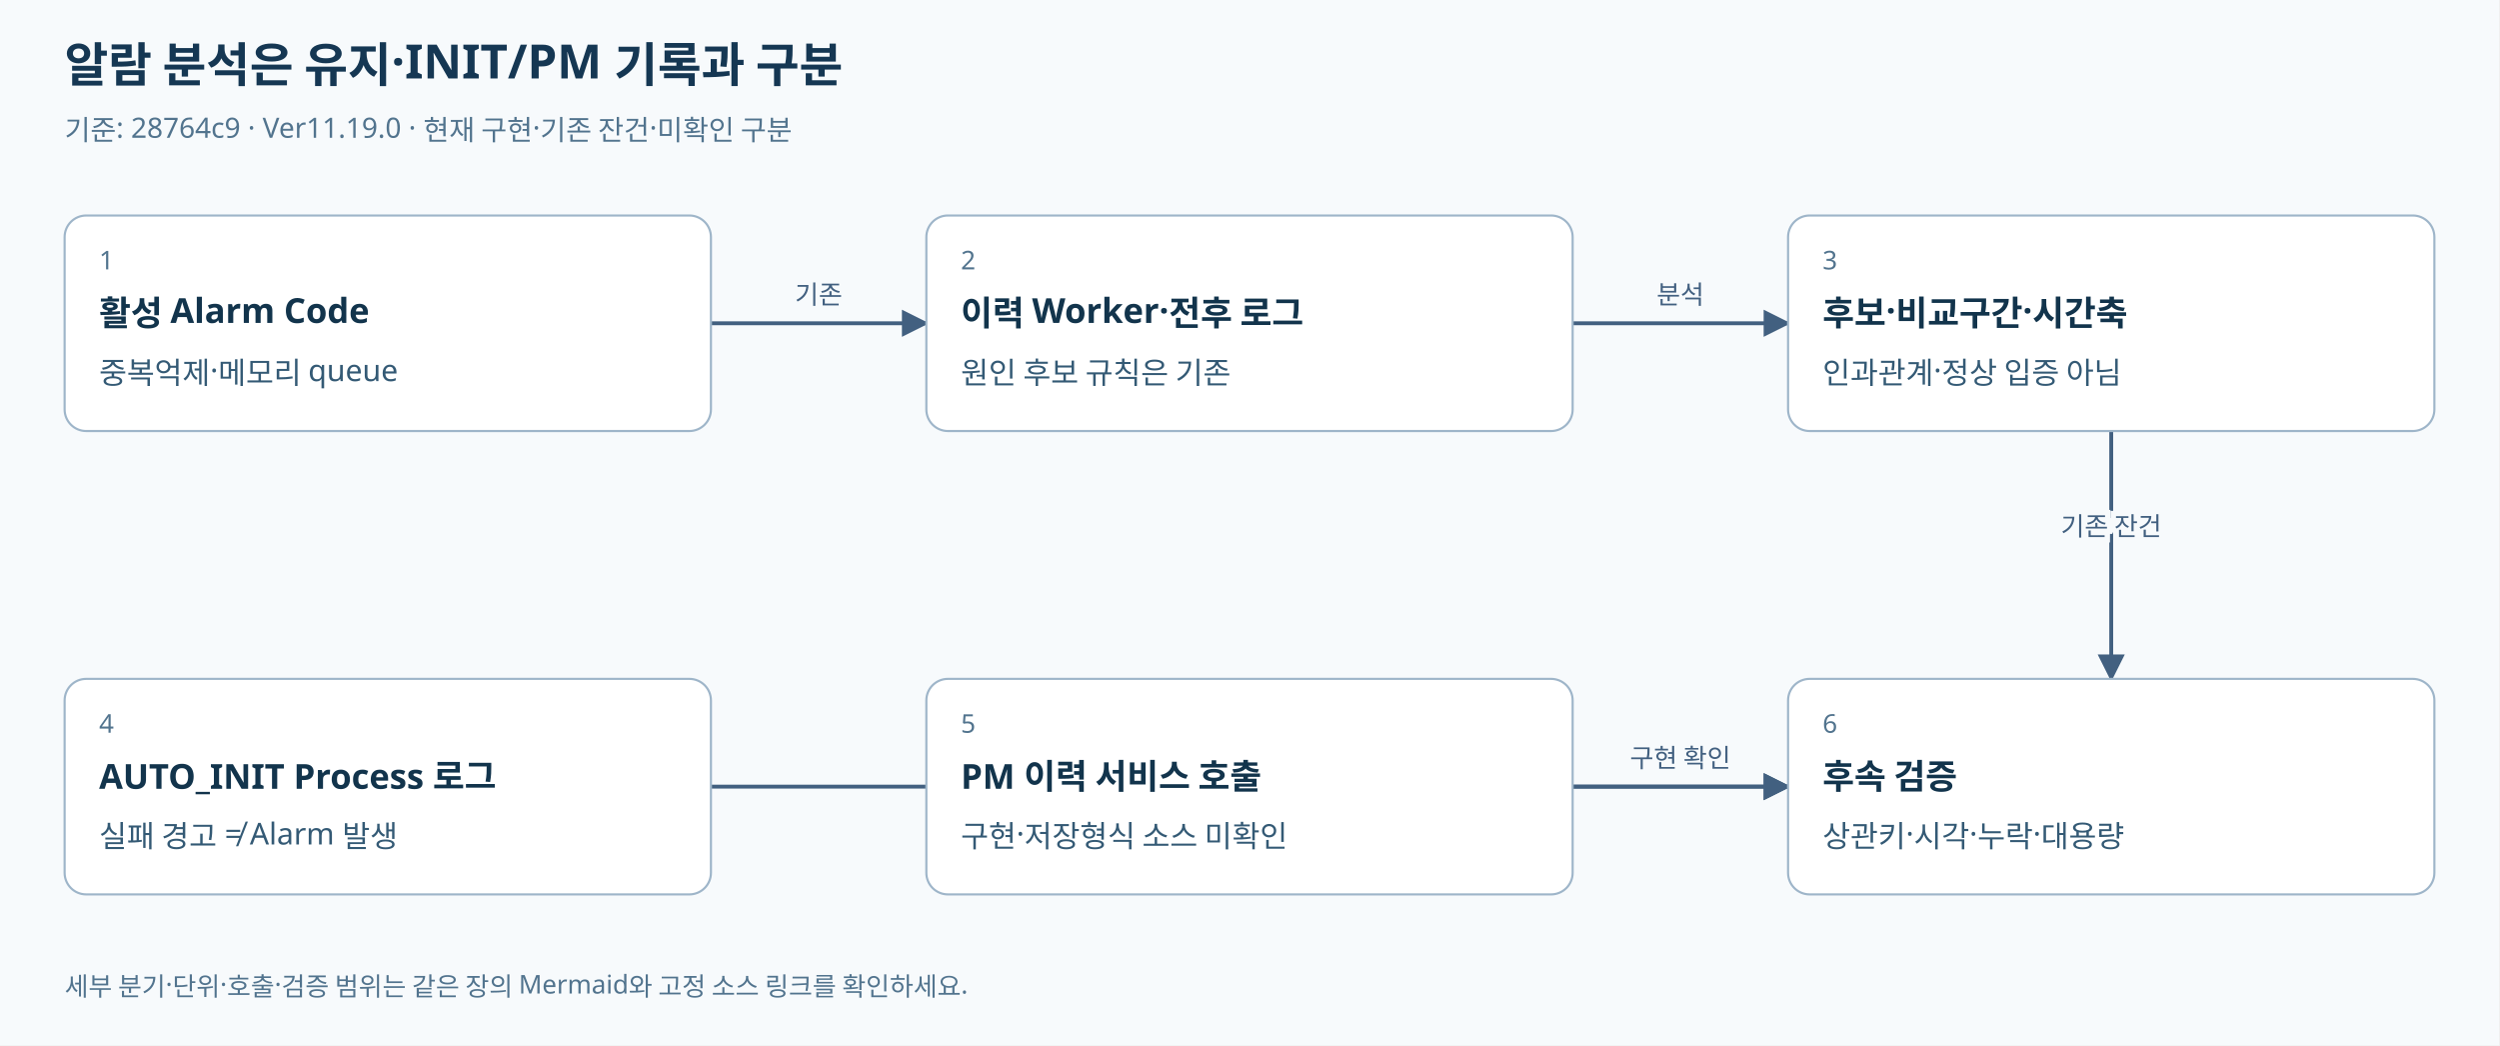
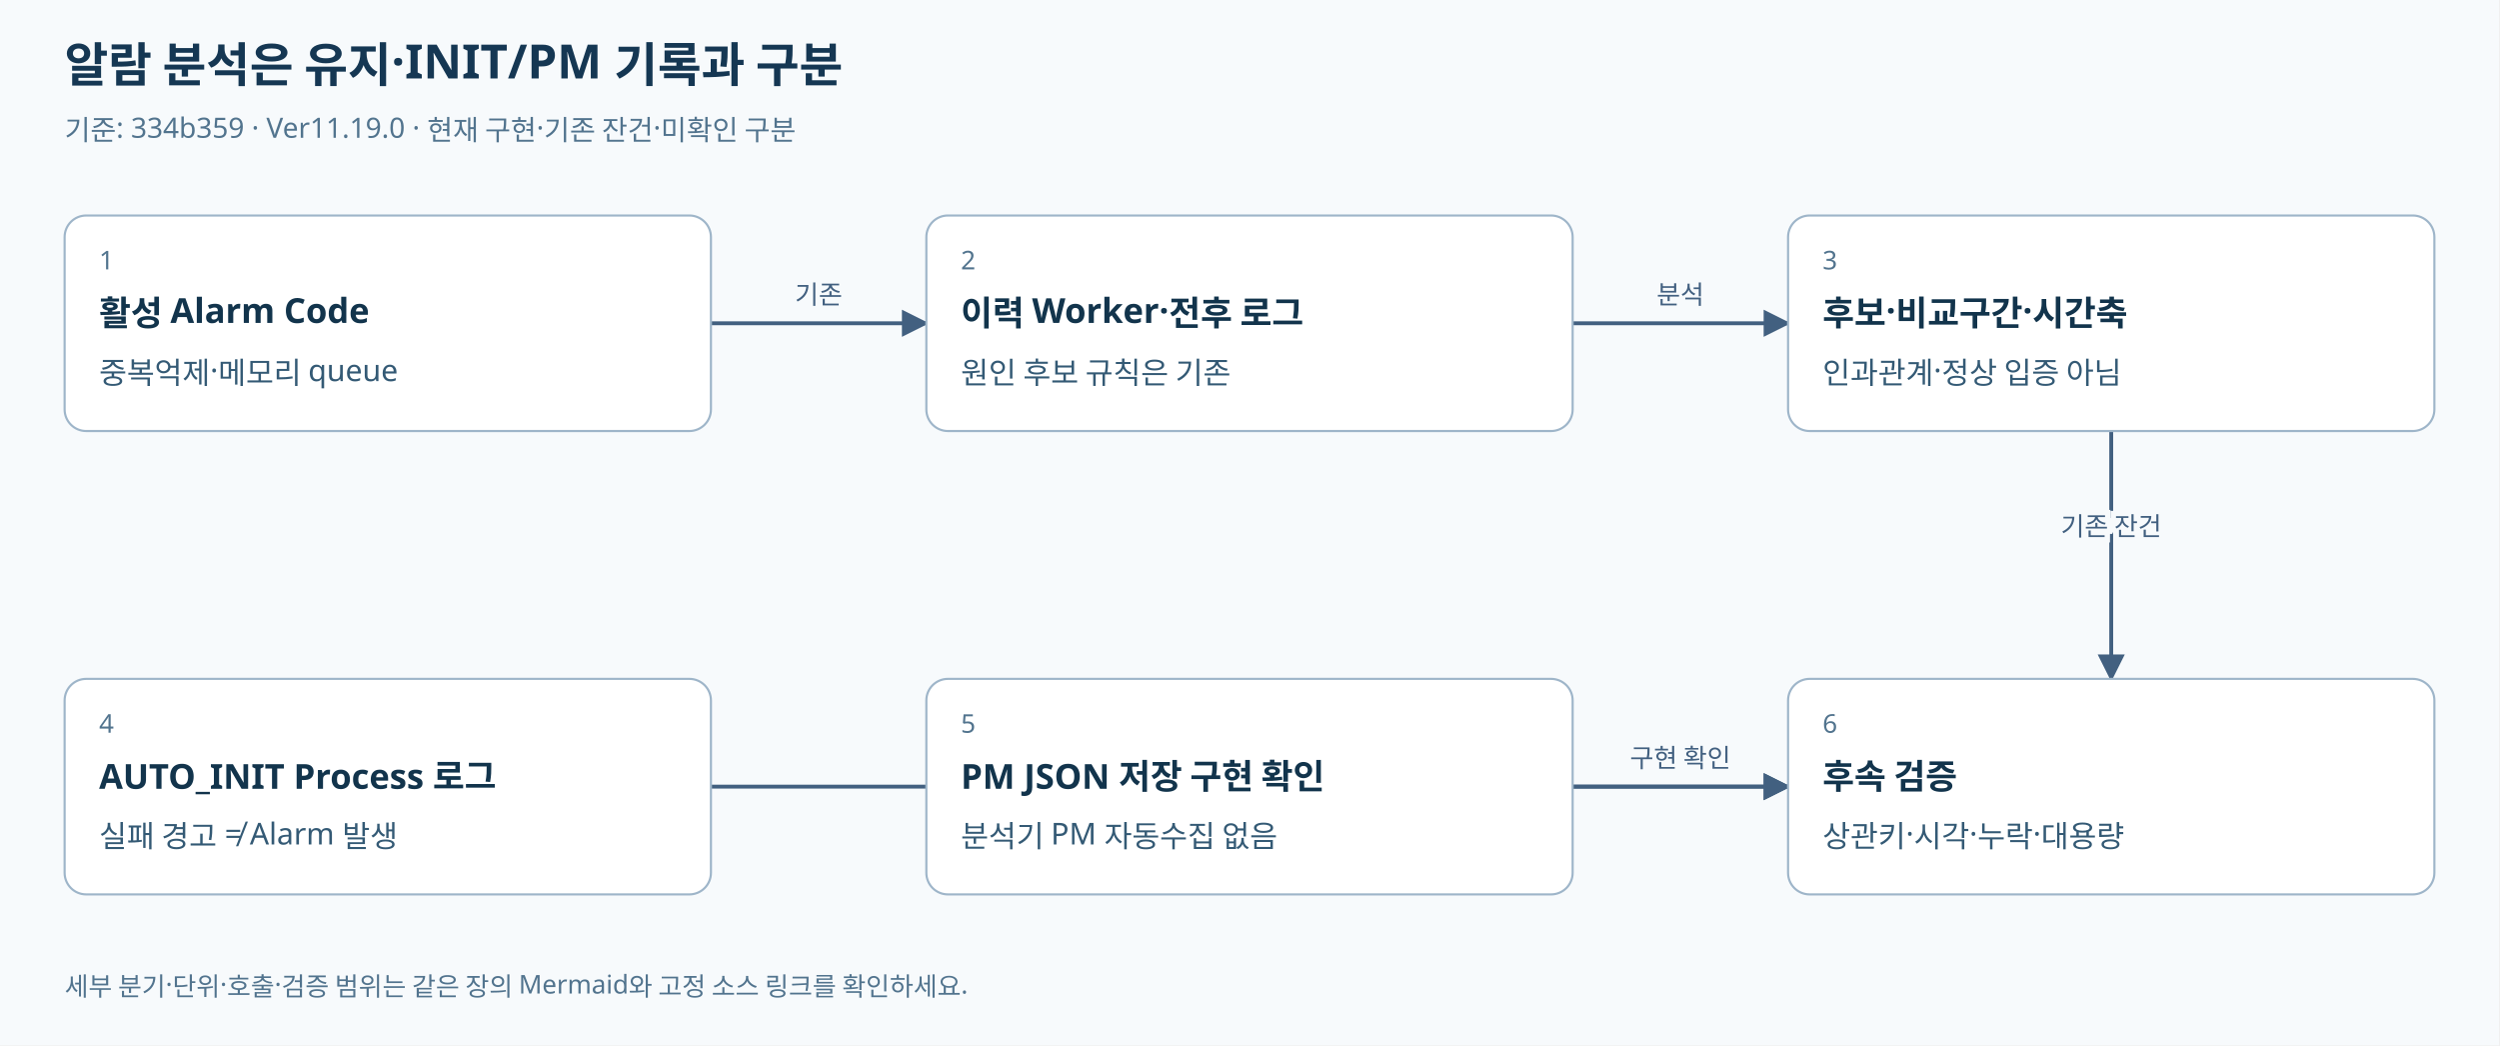
<svg xmlns="http://www.w3.org/2000/svg" width="1160" height="485" viewBox="0 0 1160 485" role="img" aria-label="알람 분석은 유지·INIT/PM 기록과 구분">
  <defs>
    <marker id="arrow" viewBox="0 0 10 10" refX="9" refY="5" markerWidth="7" markerHeight="7" orient="auto">
      <path d="M0 0 L10 5 L0 10z" fill="#426080" />
    </marker>
  </defs>
  <rect width="1160" height="485" fill="#f7fafc" />
  <g font-family="Malgun Gothic,Segoe UI,sans-serif">
    <text x="30" y="38" font-size="22" font-weight="bold" fill="#153753">알람 분석은 유지·INIT/PM 기록과 구분</text>
-     <text x="30" y="65" font-size="13" fill="#52748e">기준: 28764c9 · Ver11.19.0 · 현재 구현·기존 잔건·미확인 구분</text>
+     <text x="30" y="65" font-size="13" fill="#52748e">기준: 334b359 · Ver11.19.0 · 현재 구현·기존 잔건·미확인 구분</text>
    <path d="M330 150 L430 150" fill="none" stroke="#426080" stroke-width="1.8" marker-end="url(#arrow)" />
    <text x="380" y="141" text-anchor="middle" font-size="12" fill="#426080" paint-order="stroke" stroke="#f7fafc" stroke-width="5">기존</text>
    <path d="M730 150 L830 150" fill="none" stroke="#426080" stroke-width="1.8" marker-end="url(#arrow)" />
    <text x="780" y="141" text-anchor="middle" font-size="12" fill="#426080" paint-order="stroke" stroke="#f7fafc" stroke-width="5">분석</text>
    <path d="M330 365 L830 365" fill="none" stroke="#426080" stroke-width="1.8" marker-end="url(#arrow)" />
    <text x="580" y="356" text-anchor="middle" font-size="12" fill="#426080" paint-order="stroke" stroke="#f7fafc" stroke-width="5">기록 대조</text>
    <path d="M730 365 L830 365" fill="none" stroke="#426080" stroke-width="1.8" marker-end="url(#arrow)" />
    <text x="780" y="356" text-anchor="middle" font-size="12" fill="#426080" paint-order="stroke" stroke="#f7fafc" stroke-width="5">구현 확인</text>
    <path d="M980 200 L980 315" fill="none" stroke="#426080" stroke-width="1.8" marker-end="url(#arrow)" />
    <text x="980" y="248.5" text-anchor="middle" font-size="12" fill="#426080" paint-order="stroke" stroke="#f7fafc" stroke-width="5">기존 잔건</text>
    <rect x="30" y="100" width="300" height="100" rx="10" fill="white" stroke="#9eb5c9" />
    <text x="46" y="125" font-size="12" fill="#52748e">1</text>
    <text x="46" y="151" font-size="16" font-weight="bold" fill="#12344c">활성 Alarm Code</text>
    <text x="46" y="178" font-size="14" fill="#345a75">중복억제·메모리 queue</text>
    <rect x="430" y="100" width="300" height="100" rx="10" fill="white" stroke="#9eb5c9" />
    <text x="446" y="125" font-size="12" fill="#52748e">2</text>
    <text x="446" y="151" font-size="16" font-weight="bold" fill="#12344c">이력 Worker·전후 로그</text>
    <text x="446" y="178" font-size="14" fill="#345a75">원인 후보 규칙은 기존</text>
    <rect x="830" y="100" width="300" height="100" rx="10" fill="white" stroke="#9eb5c9" />
    <text x="846" y="125" font-size="12" fill="#52748e">3</text>
    <text x="846" y="151" font-size="16" font-weight="bold" fill="#12344c">후보·비교구간·시간축</text>
    <text x="846" y="178" font-size="14" fill="#345a75">인과관계·정상 입증 아님</text>
    <rect x="30" y="315" width="300" height="100" rx="10" fill="white" stroke="#9eb5c9" />
    <text x="46" y="340" font-size="12" fill="#52748e">4</text>
    <text x="46" y="366" font-size="16" font-weight="bold" fill="#12344c">AUTO_INIT Process 로그</text>
    <text x="46" y="393" font-size="14" fill="#345a75">실패 경고 ≠ Alarm 발생</text>
    <rect x="430" y="315" width="300" height="100" rx="10" fill="white" stroke="#9eb5c9" />
    <text x="446" y="340" font-size="12" fill="#52748e">5</text>
-     <text x="446" y="366" font-size="16" font-weight="bold" fill="#12344c">PM 이력 서비스 호출</text>
-     <text x="446" y="393" font-size="14" fill="#345a75">구현·저장형식 소스 미확인</text>
+     <text x="446" y="366" font-size="16" font-weight="bold" fill="#12344c">PM JSON 저장 구현 확인</text>
+     <text x="446" y="393" font-size="14" fill="#345a75">분석기 PM 자동수집 없음</text>
    <rect x="830" y="315" width="300" height="100" rx="10" fill="white" stroke="#9eb5c9" />
    <text x="846" y="340" font-size="12" fill="#52748e">6</text>
    <text x="846" y="366" font-size="16" font-weight="bold" fill="#12344c">후속 검증</text>
    <text x="846" y="393" font-size="14" fill="#345a75">상관키·시각·누락·대용량</text>
    <text x="30" y="462" font-size="12" fill="#52748e">세부 분기·단위·호출·검증 범위는 같은 장의 Mermaid와 고정 소스 링크를 확인하세요.</text>
  </g>
</svg>
